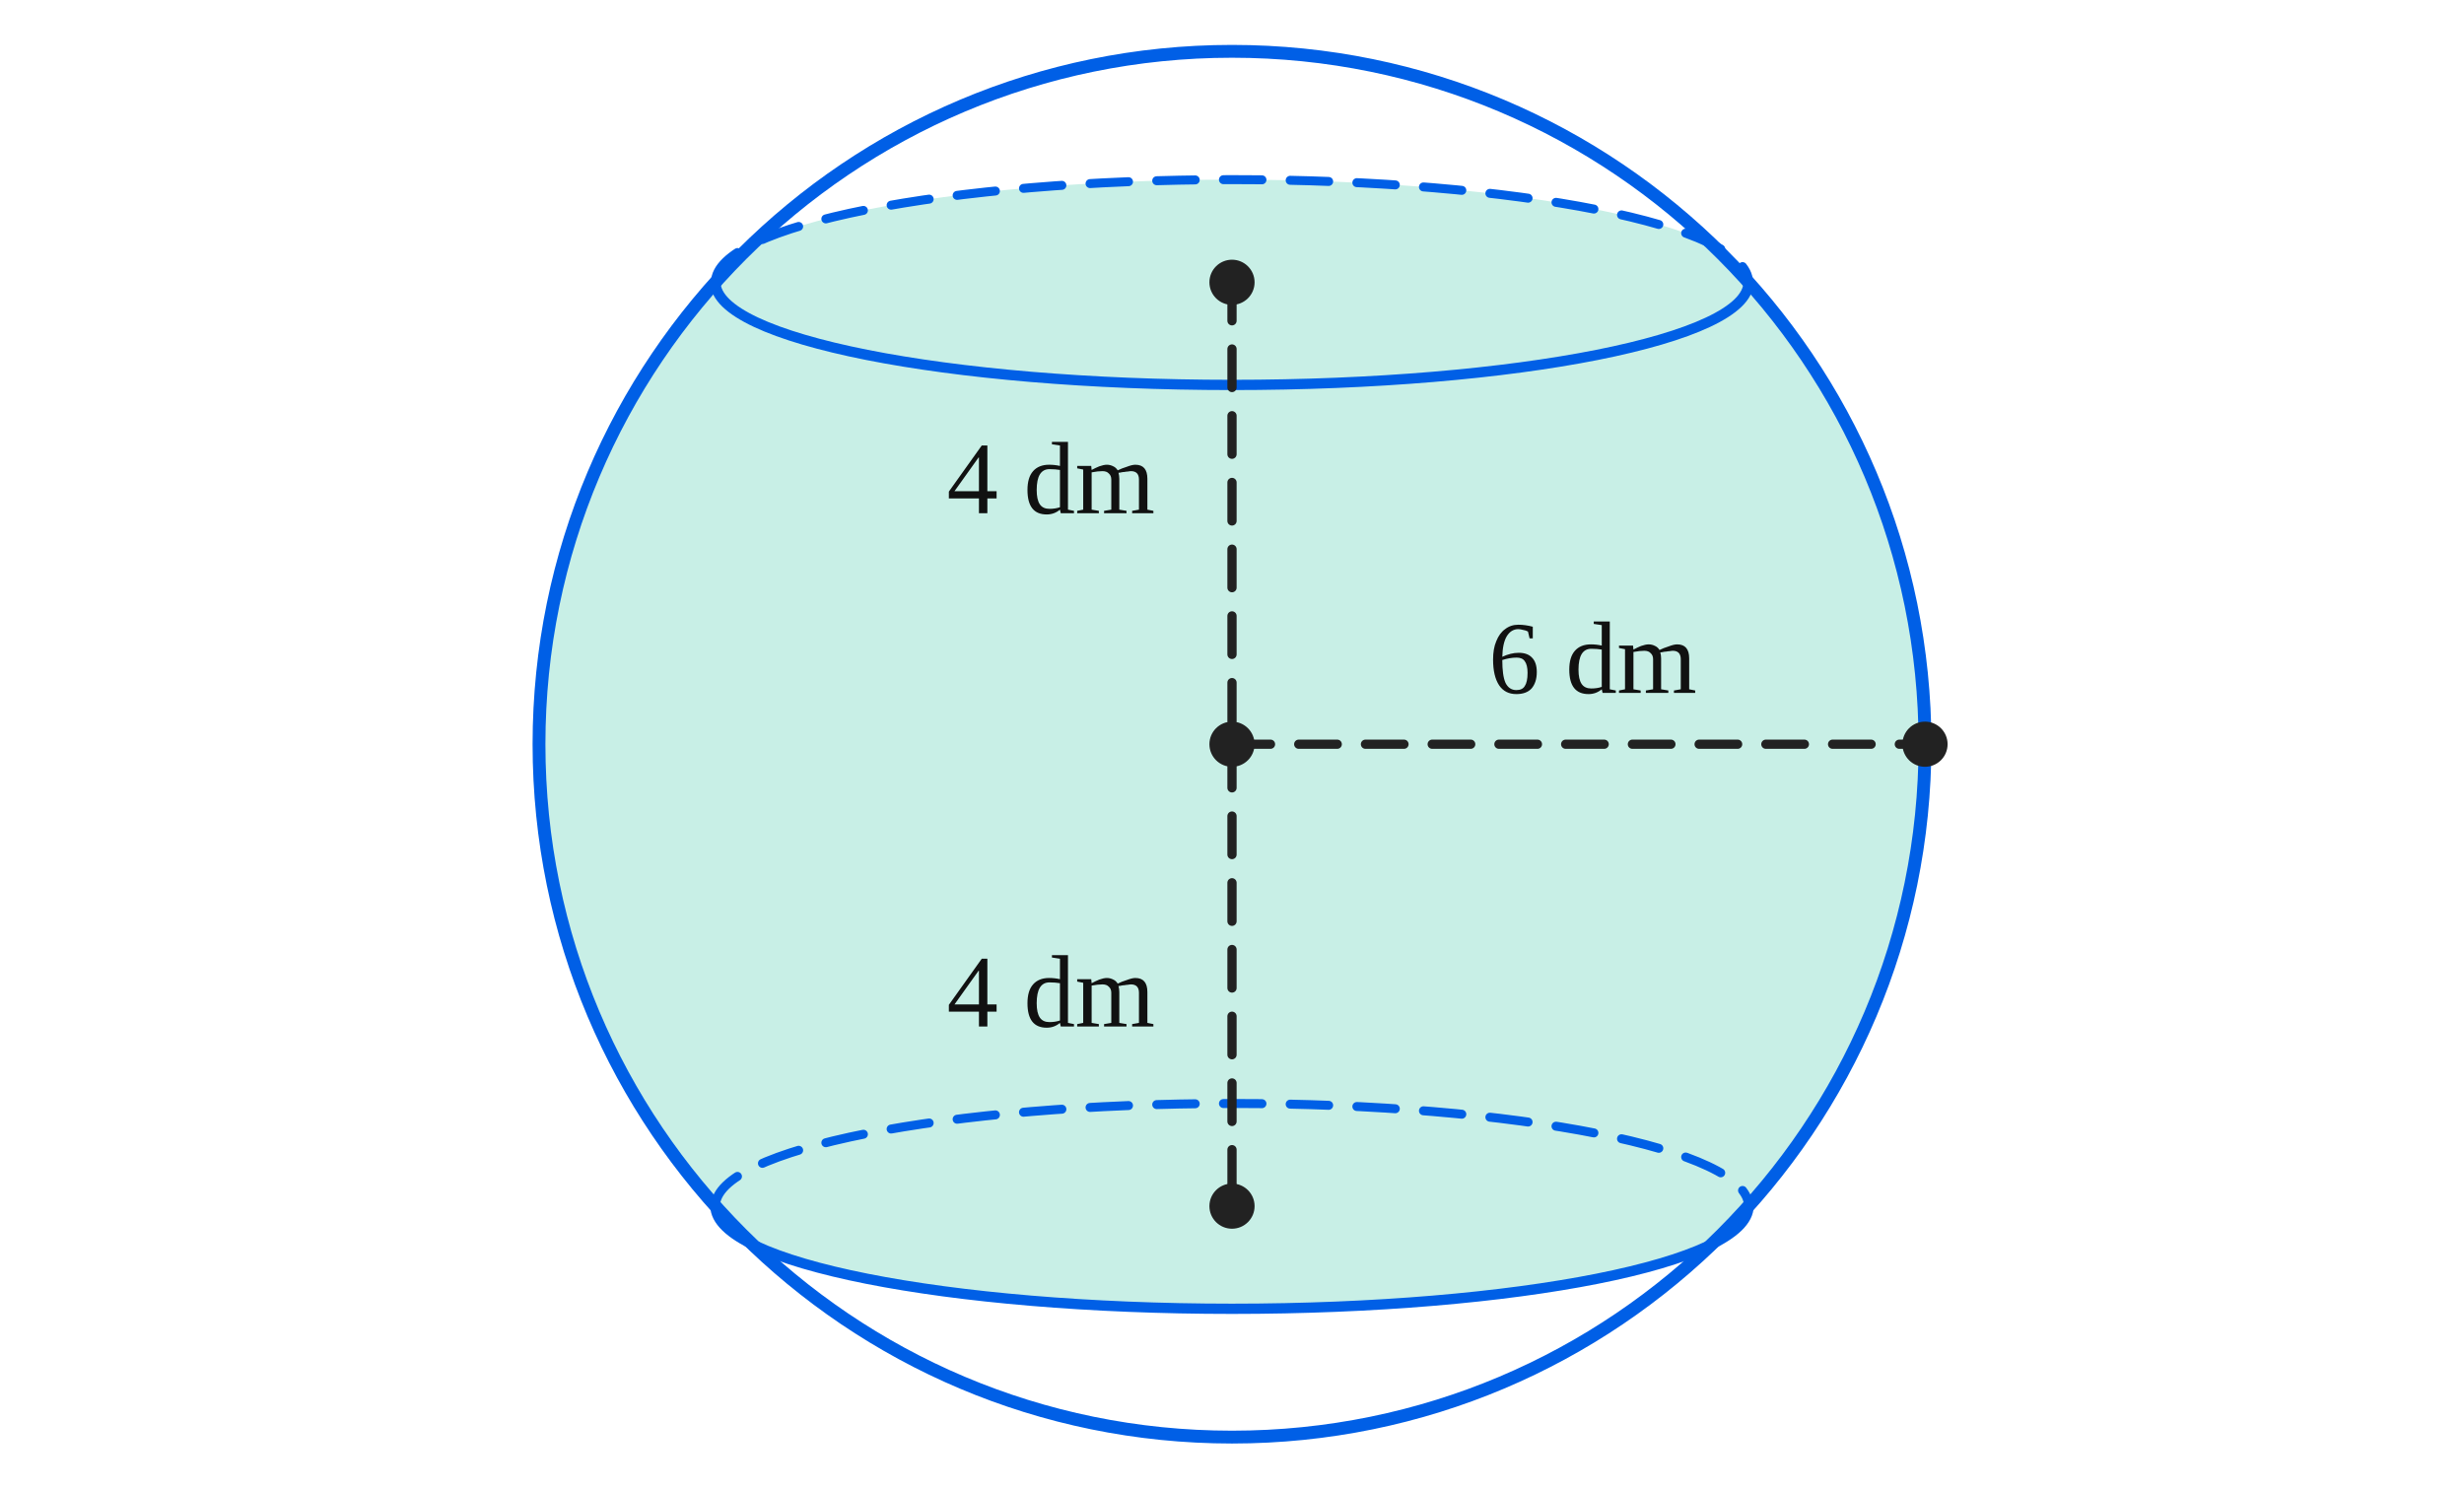
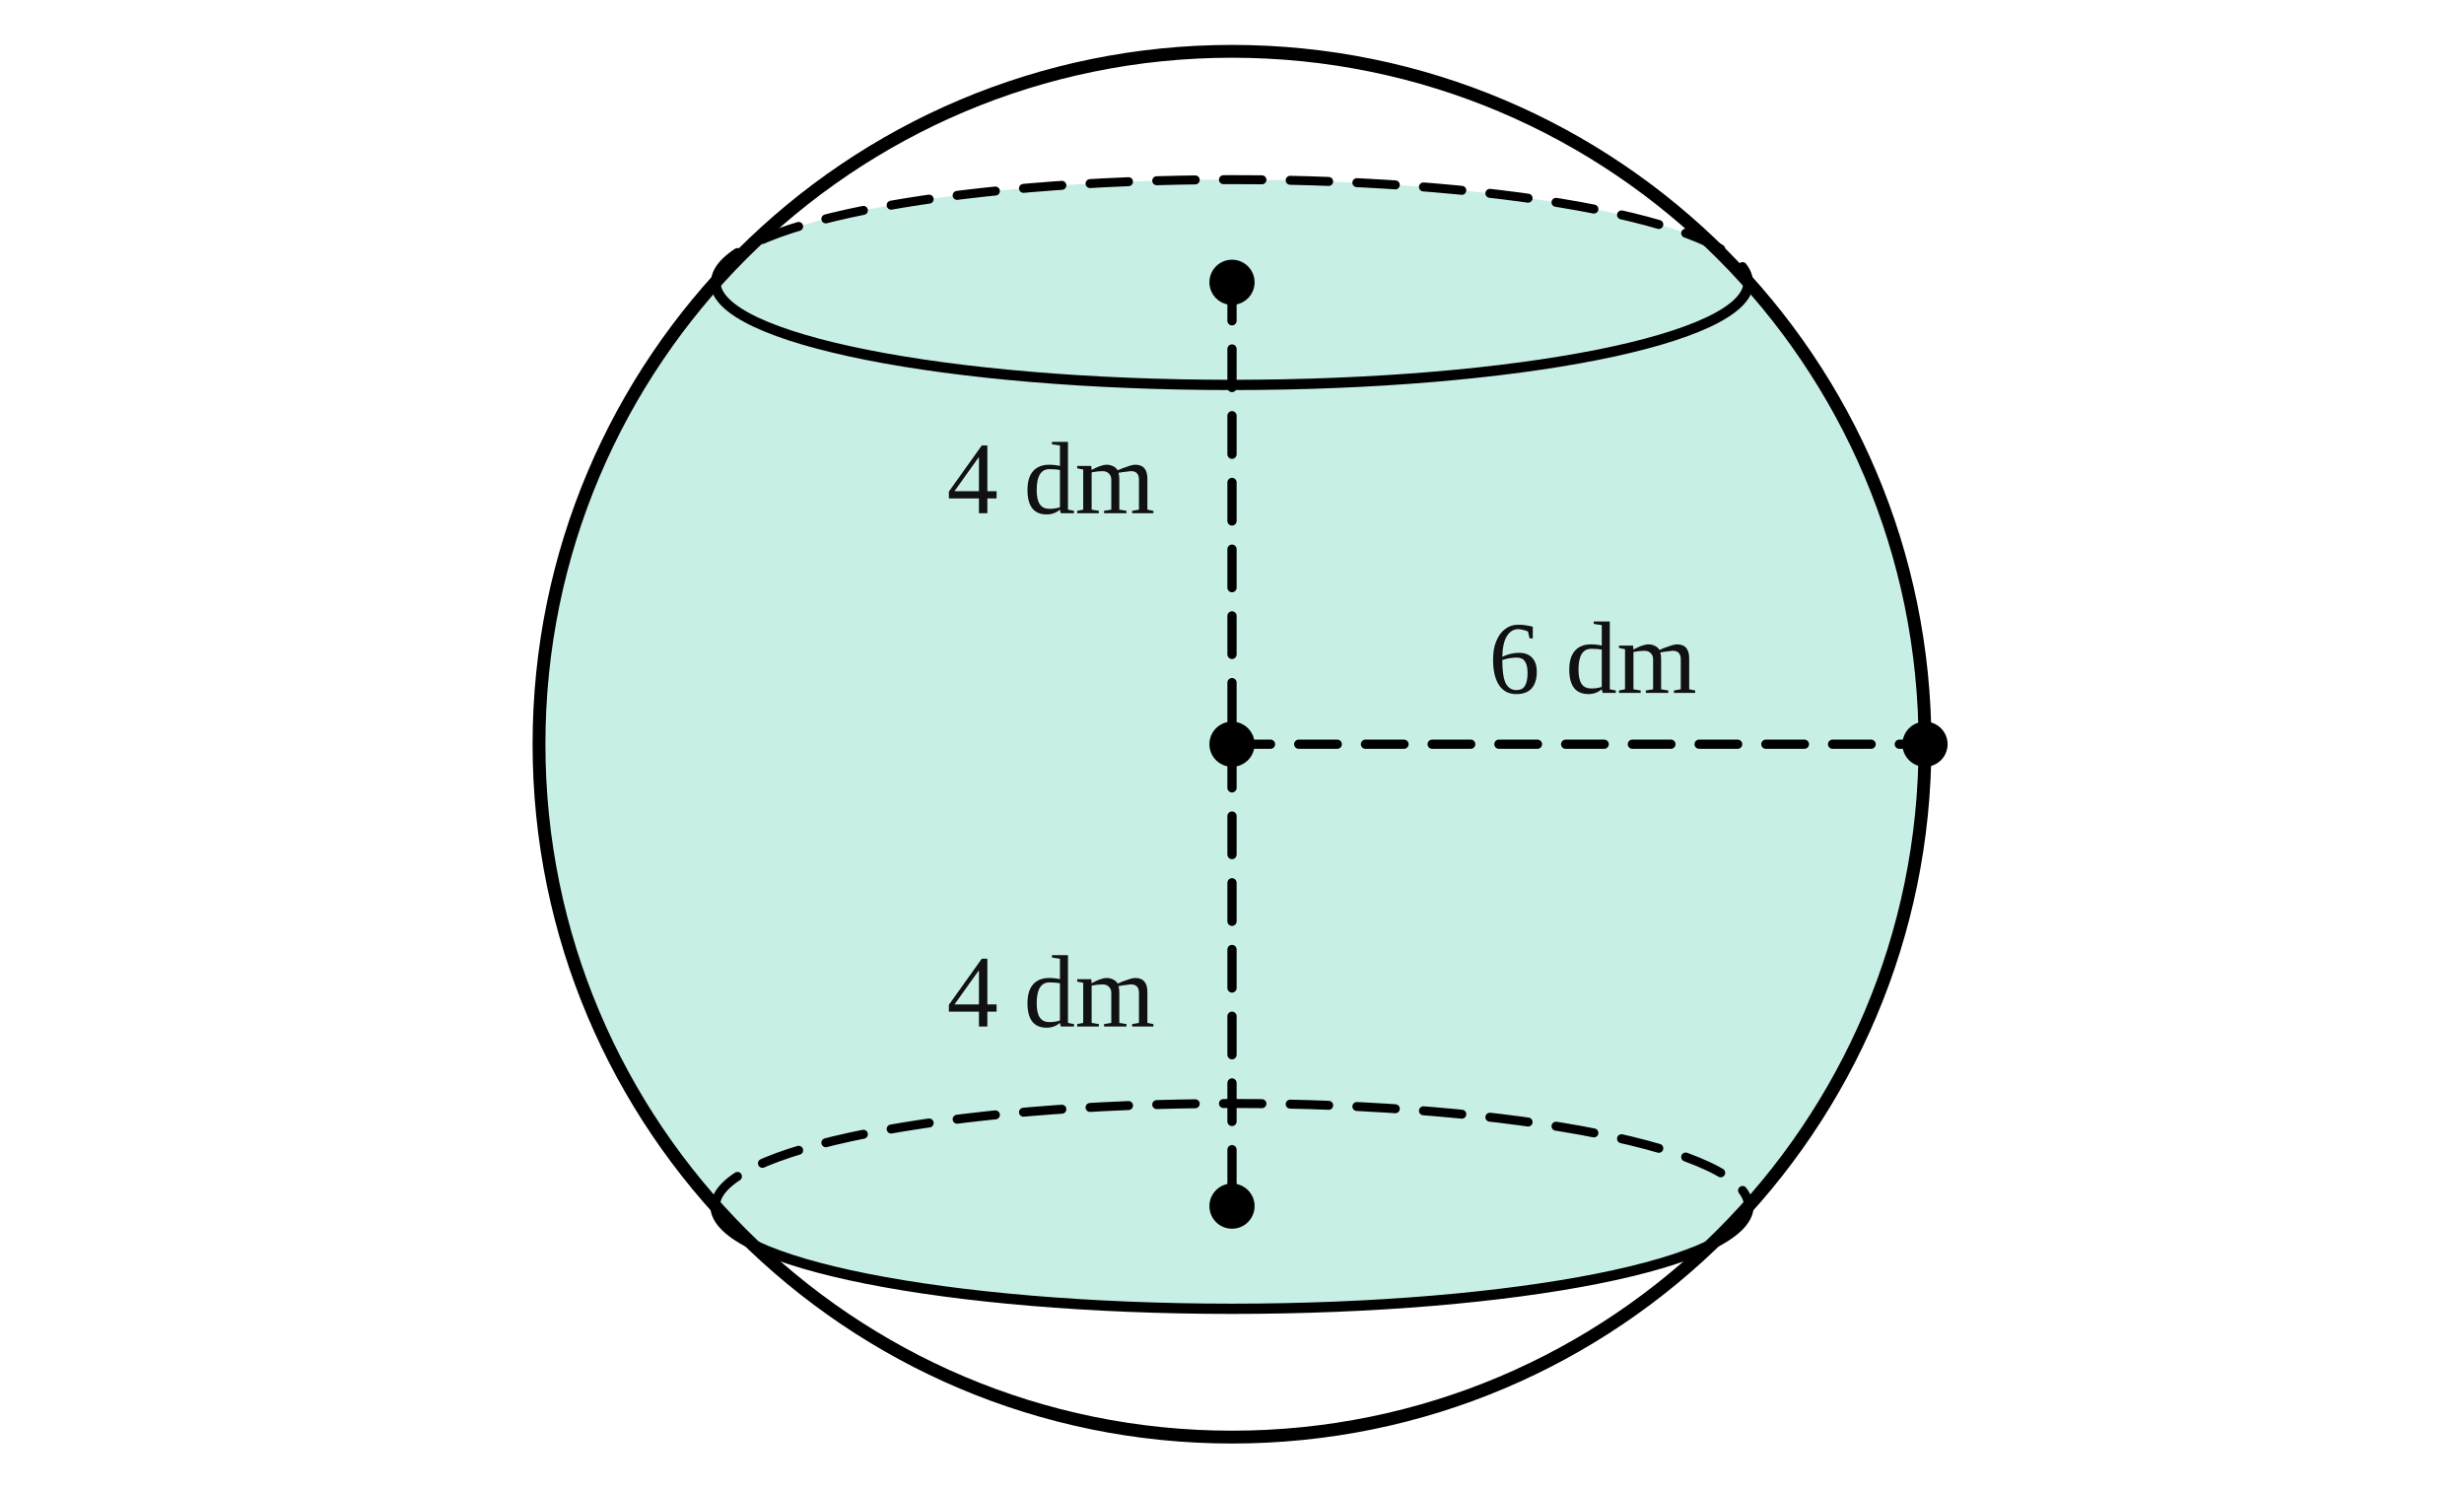
<svg xmlns="http://www.w3.org/2000/svg" width="96mm" height="58mm" viewBox="0 8 96 58">
  <defs>
    <marker id="arrow" markerWidth="5" markerHeight="5" refX="4.4" refY="2.5" orient="auto-start-reverse">
-       <path d="M0 0 L5 2.5 L0 5 Z" fill="#222" />
+       <path d="M0 0 L5 2.5 L0 5 Z" fill="#000000" />
    </marker>
    <pattern id="h" width="2.2" height="2.2" patternUnits="userSpaceOnUse">
      <path d="M0 2.2 L2.2 0" stroke="#637477" stroke-width=".12" />
    </pattern>
  </defs>
  <path d="M27.875 19 A27 27 0 0 0 27.875 55 A20.125 4 0 0 0 68.125 55 A27 27 0 0 0 68.125 19 A20.125 4 0 0 0 27.875 19 Z" fill="#c8efe6" stroke="none" stroke-width="0" stroke-linecap="round" stroke-linejoin="round" />
-   <ellipse cx="48" cy="37" rx="27" ry="27" fill="none" stroke="#005FE6" stroke-width="0.5" />
-   <path d="M27.875 19 A20.125 4 0 0 0 68.125 19" fill="none" stroke="#005FE6" stroke-width="0.4" stroke-linecap="round" stroke-linejoin="round" />
-   <path d="M27.875 19 A20.125 4 0 0 1 68.125 19" fill="none" stroke="#005FE6" stroke-width="0.35" stroke-linecap="round" stroke-linejoin="round" stroke-dasharray="1.5 1.1" />
-   <path d="M27.875 55 A20.125 4 0 0 0 68.125 55" fill="none" stroke="#005FE6" stroke-width="0.4" stroke-linecap="round" stroke-linejoin="round" />
-   <path d="M27.875 55 A20.125 4 0 0 1 68.125 55" fill="none" stroke="#005FE6" stroke-width="0.35" stroke-linecap="round" stroke-linejoin="round" stroke-dasharray="1.5 1.1" />
-   <path d="M48 19 L48 55" fill="none" stroke="#222" stroke-width="0.36" stroke-linecap="round" stroke-linejoin="round" stroke-dasharray="1.5 1.1" />
-   <path d="M48 37 L75 37" fill="none" stroke="#222" stroke-width="0.36" stroke-linecap="round" stroke-linejoin="round" stroke-dasharray="1.5 1.1" />
-   <ellipse cx="48" cy="19" rx="0.7" ry="0.7" fill="#222" stroke="#222" stroke-width="0.36" />
-   <ellipse cx="48" cy="37" rx="0.7" ry="0.7" fill="#222" stroke="#222" stroke-width="0.36" />
-   <ellipse cx="48" cy="55" rx="0.7" ry="0.7" fill="#222" stroke="#222" stroke-width="0.36" />
-   <ellipse cx="75" cy="37" rx="0.7" ry="0.7" fill="#222" stroke="#222" stroke-width="0.36" />
+   <ellipse cx="48" cy="37" rx="27" ry="27" fill="none" stroke="#000000" stroke-width="0.5" />
+   <path d="M27.875 19 A20.125 4 0 0 0 68.125 19" fill="none" stroke="#000000" stroke-width="0.4" stroke-linecap="round" stroke-linejoin="round" />
+   <path d="M27.875 19 A20.125 4 0 0 1 68.125 19" fill="none" stroke="#000000" stroke-width="0.35" stroke-linecap="round" stroke-linejoin="round" stroke-dasharray="1.5 1.1" />
+   <path d="M27.875 55 A20.125 4 0 0 0 68.125 55" fill="none" stroke="#000000" stroke-width="0.4" stroke-linecap="round" stroke-linejoin="round" />
+   <path d="M27.875 55 A20.125 4 0 0 1 68.125 55" fill="none" stroke="#000000" stroke-width="0.35" stroke-linecap="round" stroke-linejoin="round" stroke-dasharray="1.5 1.1" />
+   <path d="M48 19 L48 55" fill="none" stroke="#000000" stroke-width="0.36" stroke-linecap="round" stroke-linejoin="round" stroke-dasharray="1.5 1.1" />
+   <path d="M48 37 L75 37" fill="none" stroke="#000000" stroke-width="0.36" stroke-linecap="round" stroke-linejoin="round" stroke-dasharray="1.5 1.1" />
+   <ellipse cx="48" cy="19" rx="0.7" ry="0.7" fill="#000000" stroke="#000000" stroke-width="0.36" />
+   <ellipse cx="48" cy="37" rx="0.7" ry="0.7" fill="#000000" stroke="#000000" stroke-width="0.36" />
+   <ellipse cx="48" cy="55" rx="0.7" ry="0.7" fill="#000000" stroke="#000000" stroke-width="0.36" />
+   <ellipse cx="75" cy="37" rx="0.7" ry="0.7" fill="#000000" stroke="#000000" stroke-width="0.36" />
  <text x="45" y="28" text-anchor="end" font-family="Times New Roman" font-size="4" fill="#111">4 dm</text>
  <text x="45" y="48" text-anchor="end" font-family="Times New Roman" font-size="4" fill="#111">4 dm</text>
  <text x="58" y="35" text-anchor="start" font-family="Times New Roman" font-size="4" fill="#111">6 dm</text>
</svg>
